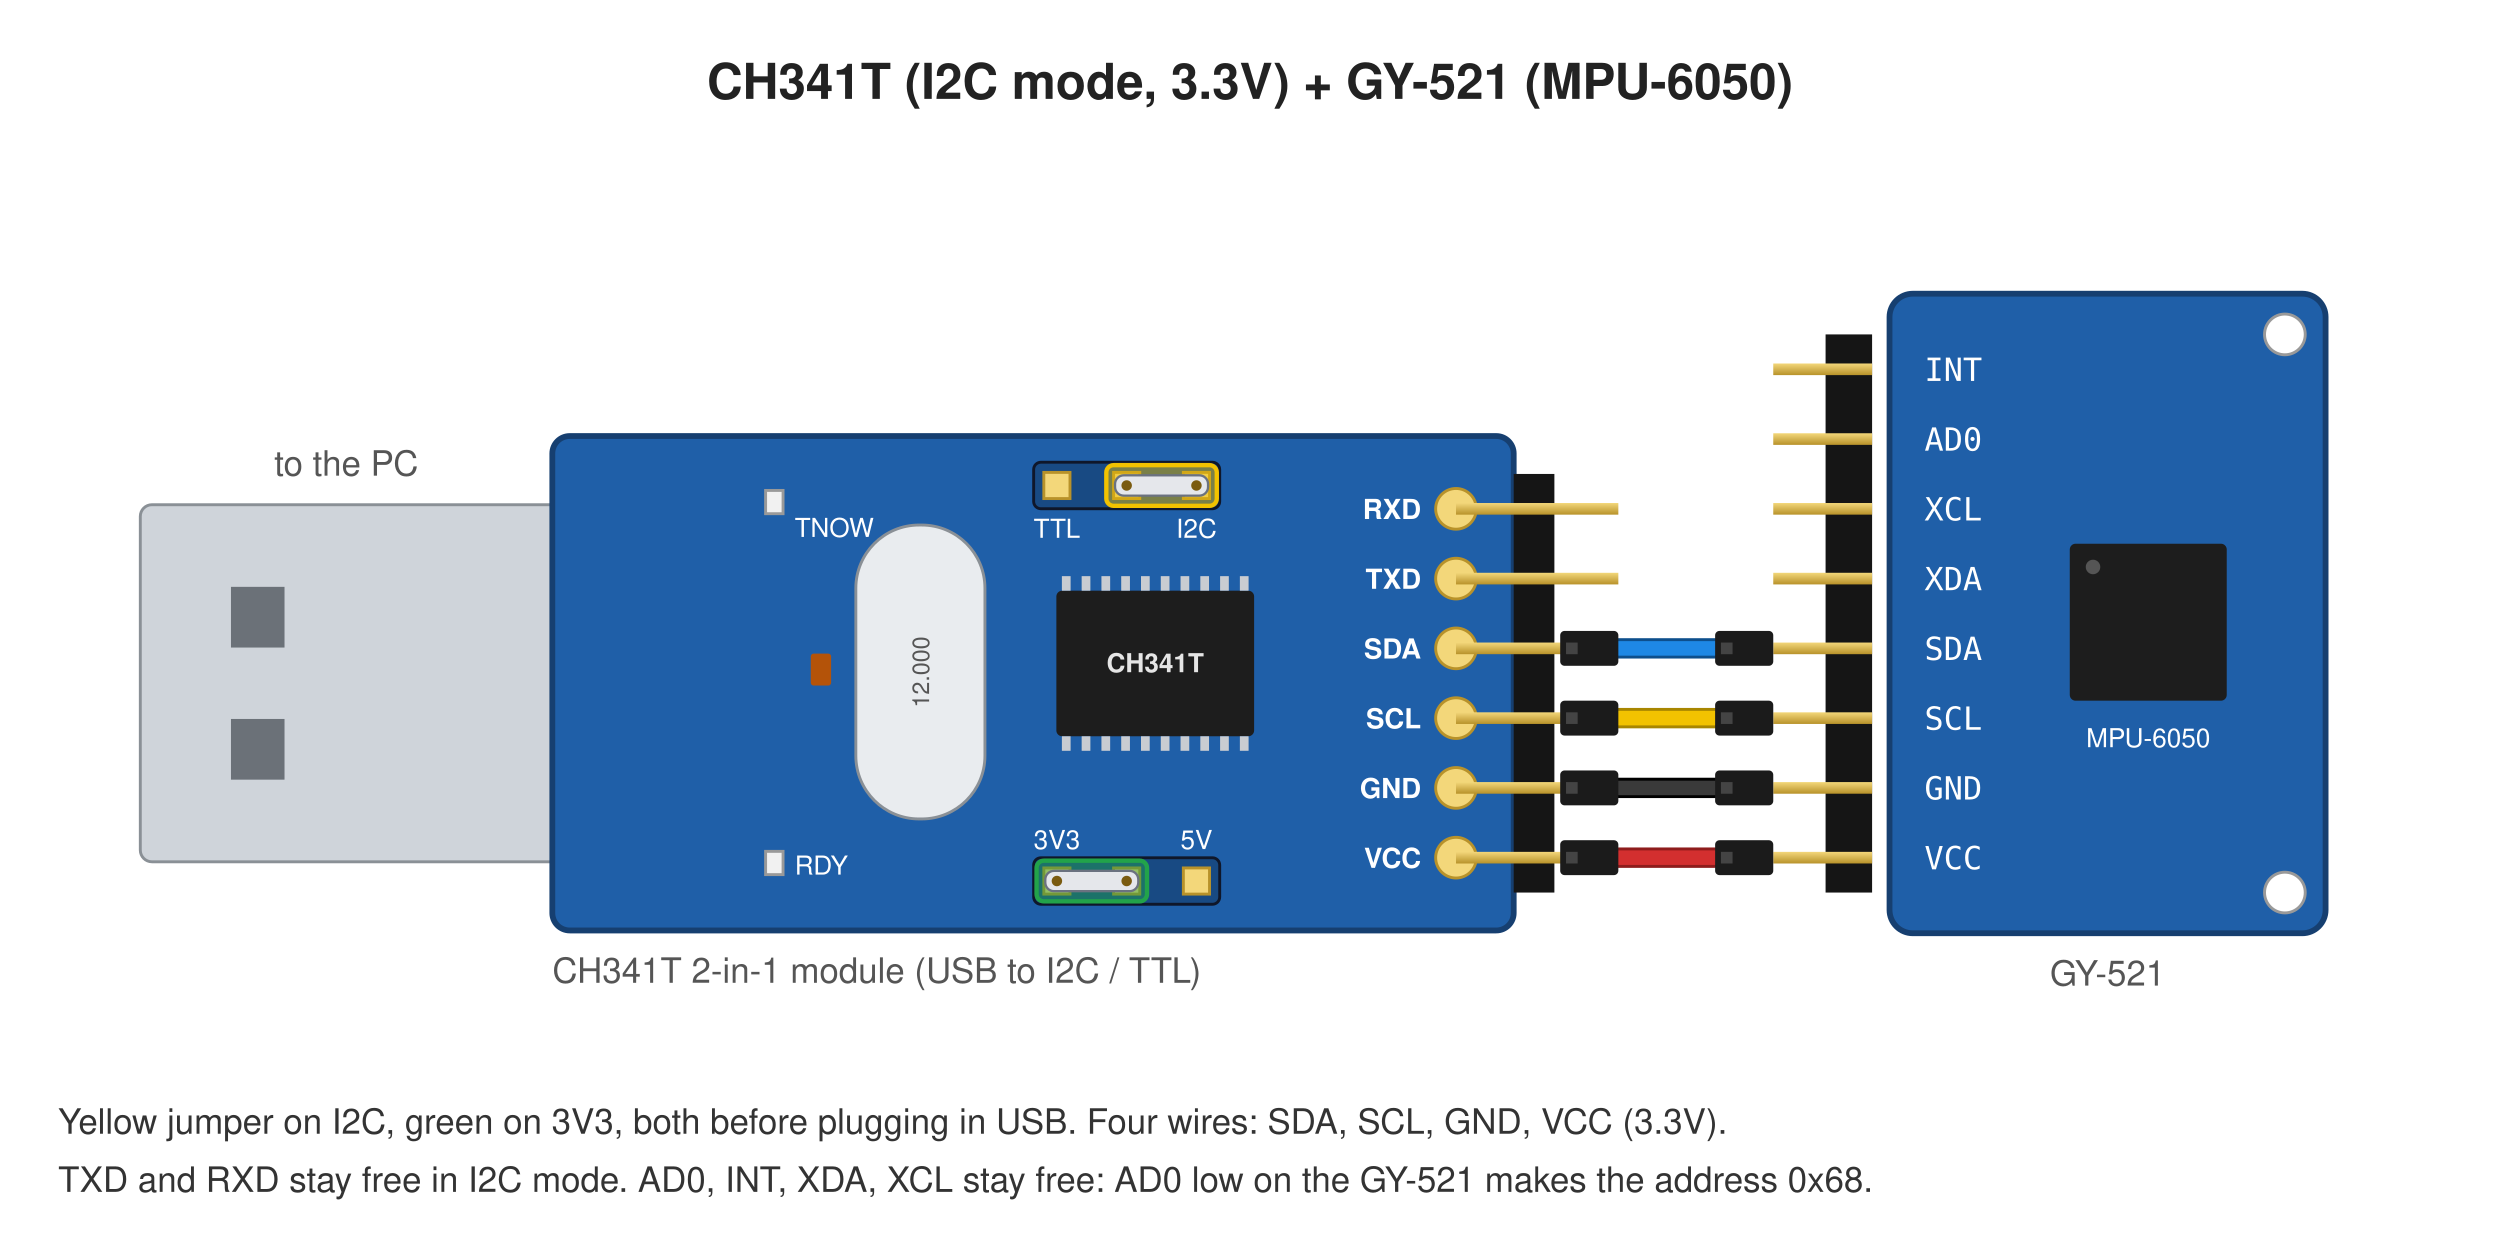
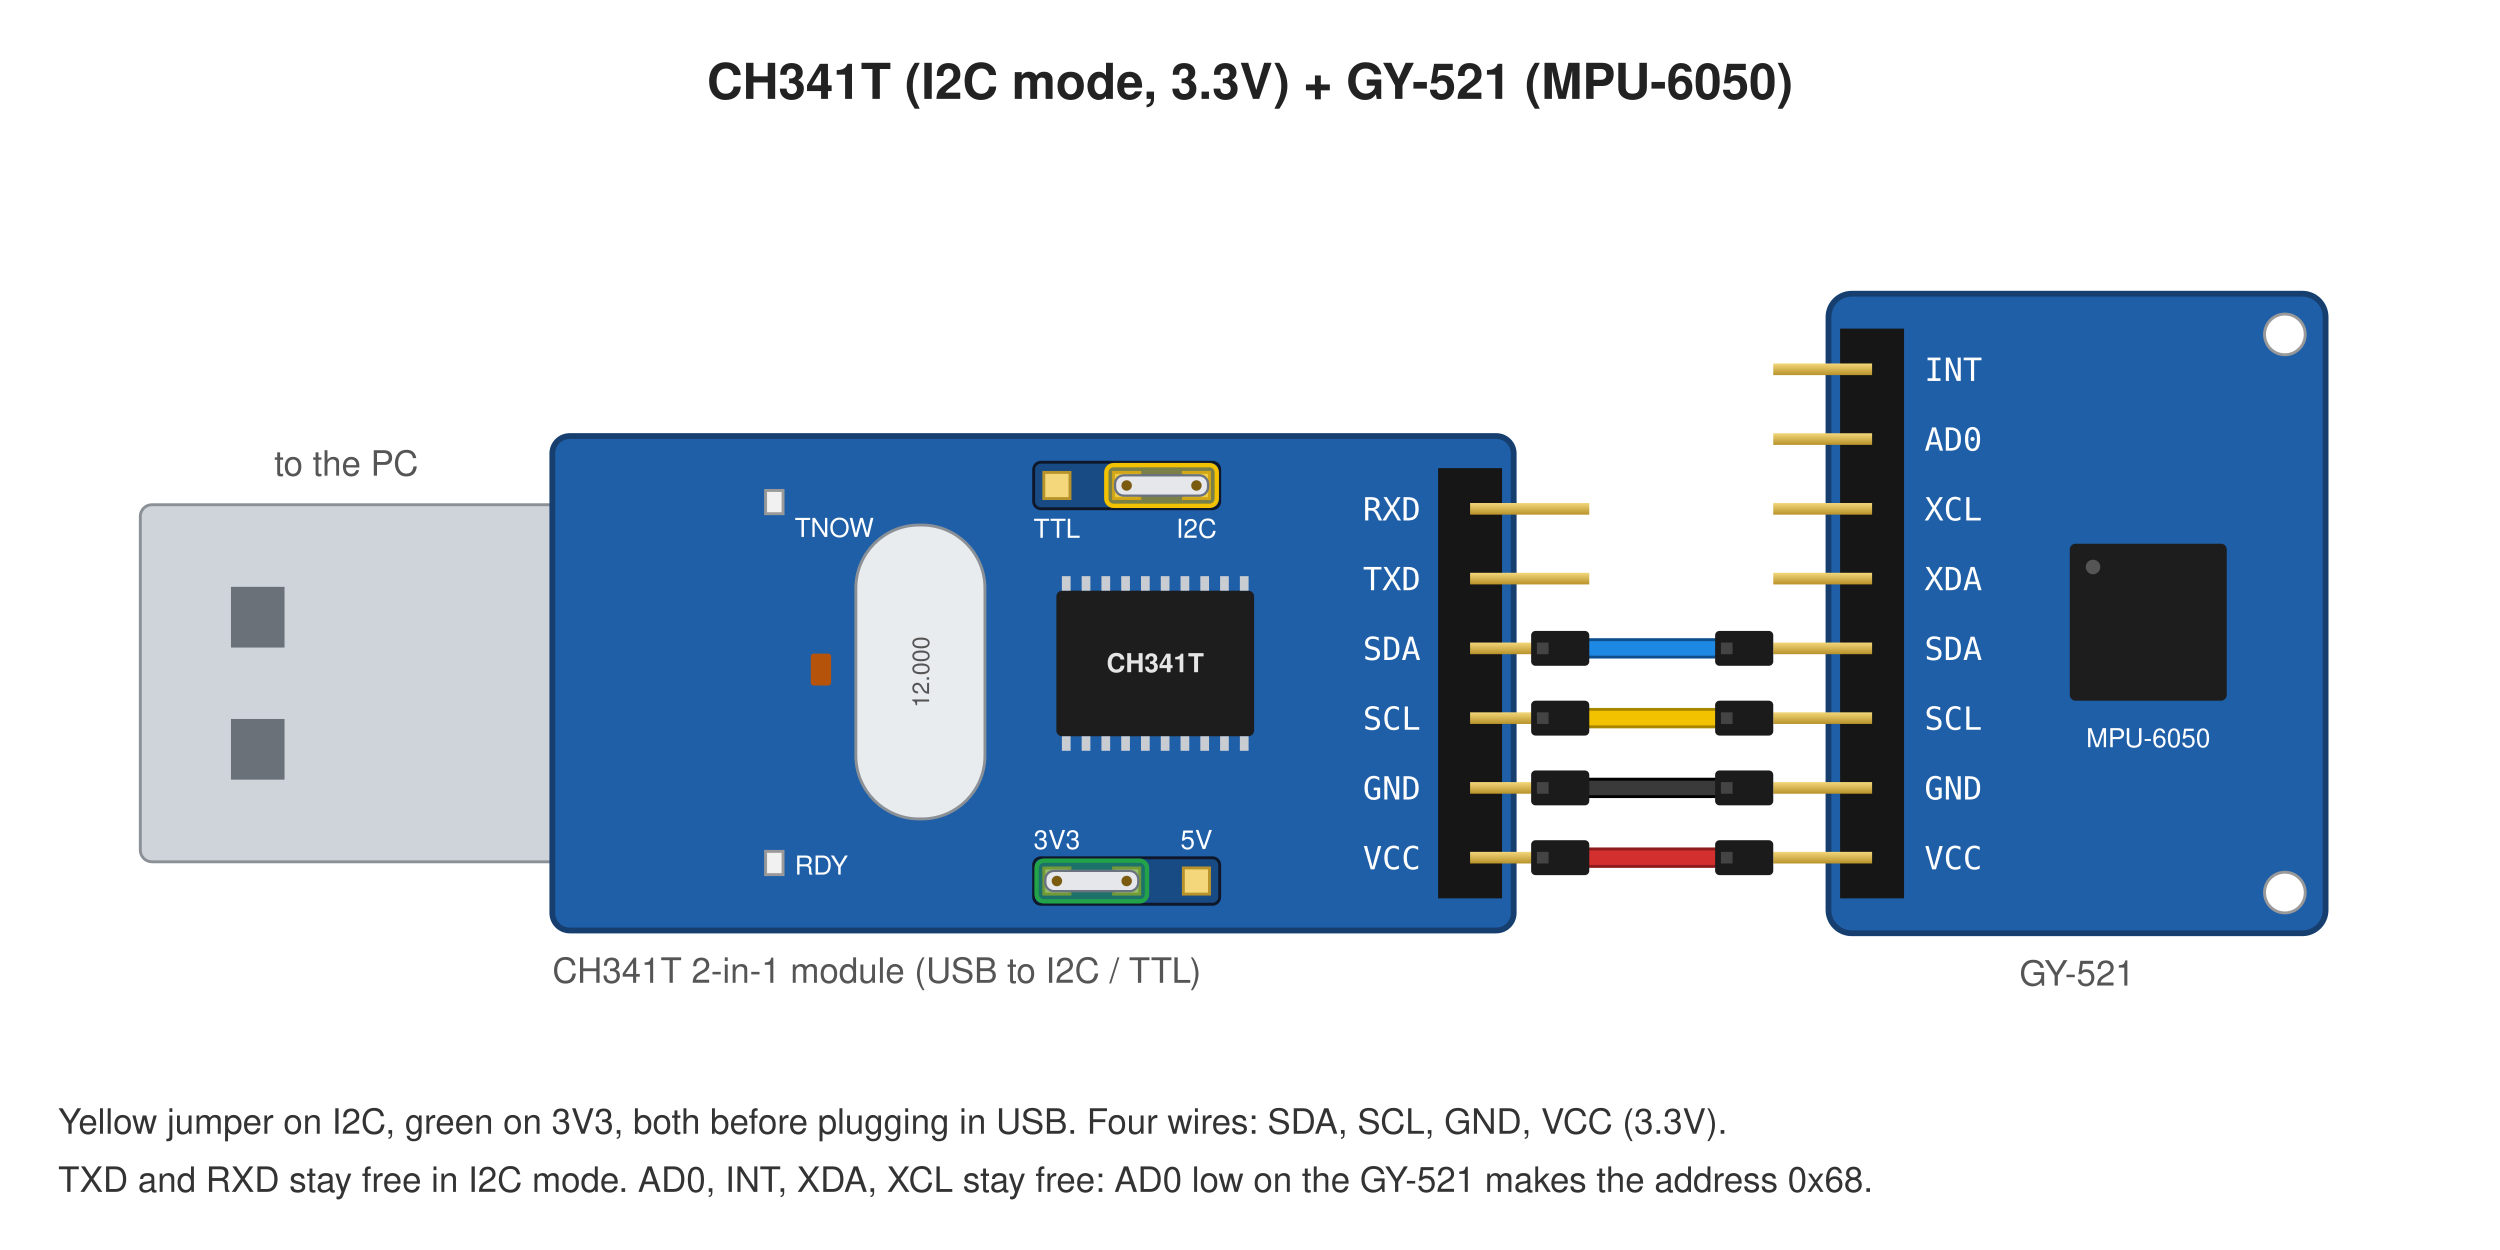
<svg xmlns="http://www.w3.org/2000/svg" viewBox="0 0 860 430" width="860" height="430" font-family="Helvetica, Arial, sans-serif">
  <style>@media (prefers-color-scheme: dark) { .bg { fill-opacity: 0.85 } }</style>
  <defs>
    <linearGradient id="pin" x1="0" y1="0" x2="0" y2="1">
      <stop offset="0" stop-color="#f3d77a" />
      <stop offset="1" stop-color="#b8922a" />
    </linearGradient>
    <g id="dupont">
      <rect x="0" y="-6" width="20" height="12" rx="1.5" fill="#1b1b1b" />
      <rect x="2" y="-2" width="4" height="4" fill="#444" />
    </g>
  </defs>
  <rect class="bg" width="860" height="430" fill="#ffffff" />
  <text x="430.0" y="34" text-anchor="middle" font-size="17" font-weight="bold" fill="#222">CH341T (I2C mode, 3.3V) + GY-521 (MPU-6050)</text>
  <text x="119.134" y="163.622" text-anchor="middle" font-size="12" fill="#555">to the PC</text>
  <rect x="48.268" y="173.622" width="179.528" height="122.835" rx="4" fill="#cfd4da" stroke="#8a9096" />
  <rect x="79.449" y="201.874" width="18.425" height="20.882" fill="#6b7178" />
  <rect x="79.449" y="247.323" width="18.425" height="20.882" fill="#6b7178" />
  <rect x="190.0" y="150.0" width="330.709" height="170.079" rx="6" fill="#1f5fa8" stroke="#163f70" stroke-width="2" />
  <text x="190.0" y="338.079" font-size="12" fill="#555">CH341T 2-in-1 module (USB to I2C / TTL)</text>
-   <rect x="520.709" y="163.039" width="14" height="144.0" fill="#151515" />
-   <circle cx="500.866" cy="175.039" r="7" fill="#f3d77a" stroke="#b8922a" />
-   <rect x="500.866" y="173.039" width="55.843" height="4" fill="url(#pin)" />
-   <text x="488.866" y="178.539" text-anchor="end" font-size="9.5" font-weight="bold" fill="#fff">RXD</text>
-   <circle cx="500.866" cy="199.039" r="7" fill="#f3d77a" stroke="#b8922a" />
-   <rect x="500.866" y="197.039" width="55.843" height="4" fill="url(#pin)" />
-   <text x="488.866" y="202.539" text-anchor="end" font-size="9.5" font-weight="bold" fill="#fff">TXD</text>
-   <circle cx="500.866" cy="223.039" r="7" fill="#f3d77a" stroke="#b8922a" />
-   <rect x="500.866" y="221.039" width="55.843" height="4" fill="url(#pin)" />
-   <text x="488.866" y="226.539" text-anchor="end" font-size="9.5" font-weight="bold" fill="#fff">SDA</text>
-   <circle cx="500.866" cy="247.039" r="7" fill="#f3d77a" stroke="#b8922a" />
-   <rect x="500.866" y="245.039" width="55.843" height="4" fill="url(#pin)" />
-   <text x="488.866" y="250.539" text-anchor="end" font-size="9.5" font-weight="bold" fill="#fff">SCL</text>
-   <circle cx="500.866" cy="271.039" r="7" fill="#f3d77a" stroke="#b8922a" />
-   <rect x="500.866" y="269.039" width="55.843" height="4" fill="url(#pin)" />
-   <text x="488.866" y="274.539" text-anchor="end" font-size="9.5" font-weight="bold" fill="#fff">GND</text>
-   <circle cx="500.866" cy="295.039" r="7" fill="#f3d77a" stroke="#b8922a" />
-   <rect x="500.866" y="293.039" width="55.843" height="4" fill="url(#pin)" />
-   <text x="488.866" y="298.539" text-anchor="end" font-size="9.5" font-weight="bold" fill="#fff">VCC</text>
+   <rect x="494.709" y="161.039" width="22" height="148.0" fill="#161616" />
+   <g fill="url(#pin)">
+     <rect x="505.709" y="173.039" width="41.0" height="4" />
+     <rect x="505.709" y="197.039" width="41.0" height="4" />
+     <rect x="505.709" y="221.039" width="41.0" height="4" />
+     <rect x="505.709" y="245.039" width="41.0" height="4" />
+     <rect x="505.709" y="269.039" width="41.0" height="4" />
+     <rect x="505.709" y="293.039" width="41.0" height="4" />
+   </g>
+   <g font-size="11" fill="#fff" font-family="Menlo, Consolas, monospace" text-anchor="end">
+     <text x="488.709" y="179.039">RXD</text>
+     <text x="488.709" y="203.039">TXD</text>
+     <text x="488.709" y="227.039">SDA</text>
+     <text x="488.709" y="251.039">SCL</text>
+     <text x="488.709" y="275.039">GND</text>
+     <text x="488.709" y="299.039">VCC</text>
+   </g>
  <rect x="363.386" y="203.197" width="68.031" height="50.079" rx="2" fill="#1d1d1d" />
  <rect x="365.287" y="198.197" width="3" height="5" fill="#c9ccd1" />
  <rect x="365.287" y="253.276" width="3" height="5" fill="#c9ccd1" />
  <rect x="372.091" y="198.197" width="3" height="5" fill="#c9ccd1" />
  <rect x="372.091" y="253.276" width="3" height="5" fill="#c9ccd1" />
  <rect x="378.894" y="198.197" width="3" height="5" fill="#c9ccd1" />
  <rect x="378.894" y="253.276" width="3" height="5" fill="#c9ccd1" />
  <rect x="385.697" y="198.197" width="3" height="5" fill="#c9ccd1" />
  <rect x="385.697" y="253.276" width="3" height="5" fill="#c9ccd1" />
  <rect x="392.5" y="198.197" width="3" height="5" fill="#c9ccd1" />
  <rect x="392.5" y="253.276" width="3" height="5" fill="#c9ccd1" />
  <rect x="399.303" y="198.197" width="3" height="5" fill="#c9ccd1" />
  <rect x="399.303" y="253.276" width="3" height="5" fill="#c9ccd1" />
  <rect x="406.106" y="198.197" width="3" height="5" fill="#c9ccd1" />
  <rect x="406.106" y="253.276" width="3" height="5" fill="#c9ccd1" />
  <rect x="412.909" y="198.197" width="3" height="5" fill="#c9ccd1" />
  <rect x="412.909" y="253.276" width="3" height="5" fill="#c9ccd1" />
  <rect x="419.713" y="198.197" width="3" height="5" fill="#c9ccd1" />
  <rect x="419.713" y="253.276" width="3" height="5" fill="#c9ccd1" />
  <rect x="426.516" y="198.197" width="3" height="5" fill="#c9ccd1" />
  <rect x="426.516" y="253.276" width="3" height="5" fill="#c9ccd1" />
  <text x="397.402" y="231.236" text-anchor="middle" font-size="9" font-weight="bold" fill="#e5e5e5">CH341T</text>
  <rect x="294.409" y="180.614" width="44.409" height="101.102" rx="21.732" fill="#e9ecef" stroke="#8a9096" />
  <text transform="translate(319.6142 231.1654) rotate(-90)" text-anchor="middle" font-size="8" fill="#555">12.000</text>
  <rect x="278.906" y="224.835" width="7" height="11" rx="1" fill="#b45309" />
  <rect x="355.575" y="159.008" width="64" height="16" rx="2.5" fill="#000" fill-opacity="0.22" stroke="#0f172a" stroke-width="1" />
  <rect x="407.075" y="162.508" width="9" height="9" fill="#f3d77a" stroke="#b8922a" />
  <rect x="383.075" y="162.508" width="9" height="9" fill="#f3d77a" stroke="#b8922a" />
  <rect x="359.075" y="162.508" width="9" height="9" fill="#f3d77a" stroke="#b8922a" />
  <rect x="380.575" y="160.008" width="38" height="14" rx="2.5" fill="#f2c200" fill-opacity="0.45" stroke="#f2c200" stroke-width="1.5" />
  <rect x="383.575" y="163.508" width="32" height="7" rx="3" fill="#e5e7eb" stroke="#6b7280" stroke-width="0.8" />
  <circle cx="387.575" cy="167.008" r="1.8" fill="#7a5b10" />
  <circle cx="411.575" cy="167.008" r="1.8" fill="#7a5b10" />
  <rect x="355.575" y="295.071" width="64" height="16" rx="2.5" fill="#000" fill-opacity="0.22" stroke="#0f172a" stroke-width="1" />
  <rect x="407.075" y="298.571" width="9" height="9" fill="#f3d77a" stroke="#b8922a" />
  <rect x="383.075" y="298.571" width="9" height="9" fill="#f3d77a" stroke="#b8922a" />
  <rect x="359.075" y="298.571" width="9" height="9" fill="#f3d77a" stroke="#b8922a" />
  <rect x="356.575" y="296.071" width="38" height="14" rx="2.5" fill="#22a34a" fill-opacity="0.45" stroke="#22a34a" stroke-width="1.5" />
  <rect x="359.575" y="299.571" width="32" height="7" rx="3" fill="#e5e7eb" stroke="#6b7280" stroke-width="0.8" />
  <circle cx="363.575" cy="303.071" r="1.8" fill="#7a5b10" />
  <circle cx="387.575" cy="303.071" r="1.8" fill="#7a5b10" />
  <text x="411.575" y="185.008" text-anchor="middle" font-size="9" fill="#fff">I2C</text>
  <text x="363.575" y="185.008" text-anchor="middle" font-size="9" fill="#fff">TTL</text>
  <text x="411.575" y="292.071" text-anchor="middle" font-size="9" fill="#fff">5V</text>
  <text x="363.575" y="292.071" text-anchor="middle" font-size="9" fill="#fff">3V3</text>
  <rect x="263.37" y="168.709" width="6" height="8" fill="#f1f1f1" stroke="#999" />
  <text x="273.37" y="184.709" font-size="9" fill="#fff">TNOW</text>
  <rect x="263.37" y="292.866" width="6" height="8" fill="#f1f1f1" stroke="#999" />
  <text x="273.37" y="300.866" font-size="9" fill="#fff">RDY</text>
-   <rect x="650" y="101.039" width="150" height="220.0" rx="8" fill="#1f5fa8" stroke="#163f70" stroke-width="2" />
+   <rect x="629" y="101.039" width="171" height="220.0" rx="8" fill="#1f5fa8" stroke="#163f70" stroke-width="2" />
  <circle cx="786" cy="115.039" r="7" fill="#fff" stroke="#999" />
  <circle cx="786" cy="307.039" r="7" fill="#fff" stroke="#999" />
-   <rect x="628" y="115.039" width="16" height="192.0" fill="#151515" />
+   <rect x="633" y="113.039" width="22" height="196.0" fill="#161616" />
  <g fill="url(#pin)">
    <rect x="610" y="125.039" width="34" height="4" />
    <rect x="610" y="149.039" width="34" height="4" />
    <rect x="610" y="173.039" width="34" height="4" />
    <rect x="610" y="197.039" width="34" height="4" />
    <rect x="610" y="221.039" width="34" height="4" />
    <rect x="610" y="245.039" width="34" height="4" />
    <rect x="610" y="269.039" width="34" height="4" />
    <rect x="610" y="293.039" width="34" height="4" />
  </g>
  <g font-size="11" fill="#fff" font-family="Menlo, Consolas, monospace">
    <text x="662" y="131.039">INT</text>
    <text x="662" y="155.039">AD0</text>
    <text x="662" y="179.039">XCL</text>
    <text x="662" y="203.039">XDA</text>
    <text x="662" y="227.039">SDA</text>
    <text x="662" y="251.039">SCL</text>
    <text x="662" y="275.039">GND</text>
    <text x="662" y="299.039">VCC</text>
  </g>
  <rect x="712" y="187.039" width="54" height="54" rx="2" fill="#1d1d1d" />
  <circle cx="720" cy="195.039" r="2.5" fill="#555" />
  <text x="739" y="257.039" text-anchor="middle" font-size="9" fill="#fff">MPU-6050</text>
-   <text x="725" y="339.039" text-anchor="middle" font-size="12" fill="#555">GY-521</text>
+   <text x="714.5" y="339.039" text-anchor="middle" font-size="12" fill="#555">GY-521</text>
  <g stroke-linecap="round" fill="none">
-     <path d="M556.709 223.039 H590" stroke="#0d4f8c" stroke-width="7" />
-     <path d="M556.709 223.039 H590" stroke="#1e88e5" stroke-width="5" />
-     <path d="M556.709 247.039 H590" stroke="#a88600" stroke-width="7" />
-     <path d="M556.709 247.039 H590" stroke="#f2c200" stroke-width="5" />
-     <path d="M556.709 271.039 H590" stroke="#000" stroke-width="7" />
-     <path d="M556.709 271.039 H590" stroke="#3a3a3a" stroke-width="5" />
-     <path d="M556.709 295.039 H590" stroke="#8e1c1c" stroke-width="7" />
-     <path d="M556.709 295.039 H590" stroke="#d32f2f" stroke-width="5" />
+     <path d="M546.709 223.039 H590" stroke="#0d4f8c" stroke-width="7" />
+     <path d="M546.709 223.039 H590" stroke="#1e88e5" stroke-width="5" />
+     <path d="M546.709 247.039 H590" stroke="#a88600" stroke-width="7" />
+     <path d="M546.709 247.039 H590" stroke="#f2c200" stroke-width="5" />
+     <path d="M546.709 271.039 H590" stroke="#000" stroke-width="7" />
+     <path d="M546.709 271.039 H590" stroke="#3a3a3a" stroke-width="5" />
+     <path d="M546.709 295.039 H590" stroke="#8e1c1c" stroke-width="7" />
+     <path d="M546.709 295.039 H590" stroke="#d32f2f" stroke-width="5" />
  </g>
-   <use href="#dupont" x="536.709" y="223.039" />
+   <use href="#dupont" x="526.709" y="223.039" />
  <use href="#dupont" x="590" y="223.039" />
-   <use href="#dupont" x="536.709" y="247.039" />
+   <use href="#dupont" x="526.709" y="247.039" />
  <use href="#dupont" x="590" y="247.039" />
-   <use href="#dupont" x="536.709" y="271.039" />
+   <use href="#dupont" x="526.709" y="271.039" />
  <use href="#dupont" x="590" y="271.039" />
-   <use href="#dupont" x="536.709" y="295.039" />
+   <use href="#dupont" x="526.709" y="295.039" />
  <use href="#dupont" x="590" y="295.039" />
  <g font-size="12" fill="#333">
    <text x="20" y="390">Yellow jumper on I2C, green on 3V3, both before plugging in USB. Four wires: SDA, SCL, GND, VCC (3.3V).</text>
    <text x="20" y="410">TXD and RXD stay free in I2C mode. AD0, INT, XDA, XCL stay free: AD0 low on the GY-521 makes the address 0x68.</text>
  </g>
</svg>
